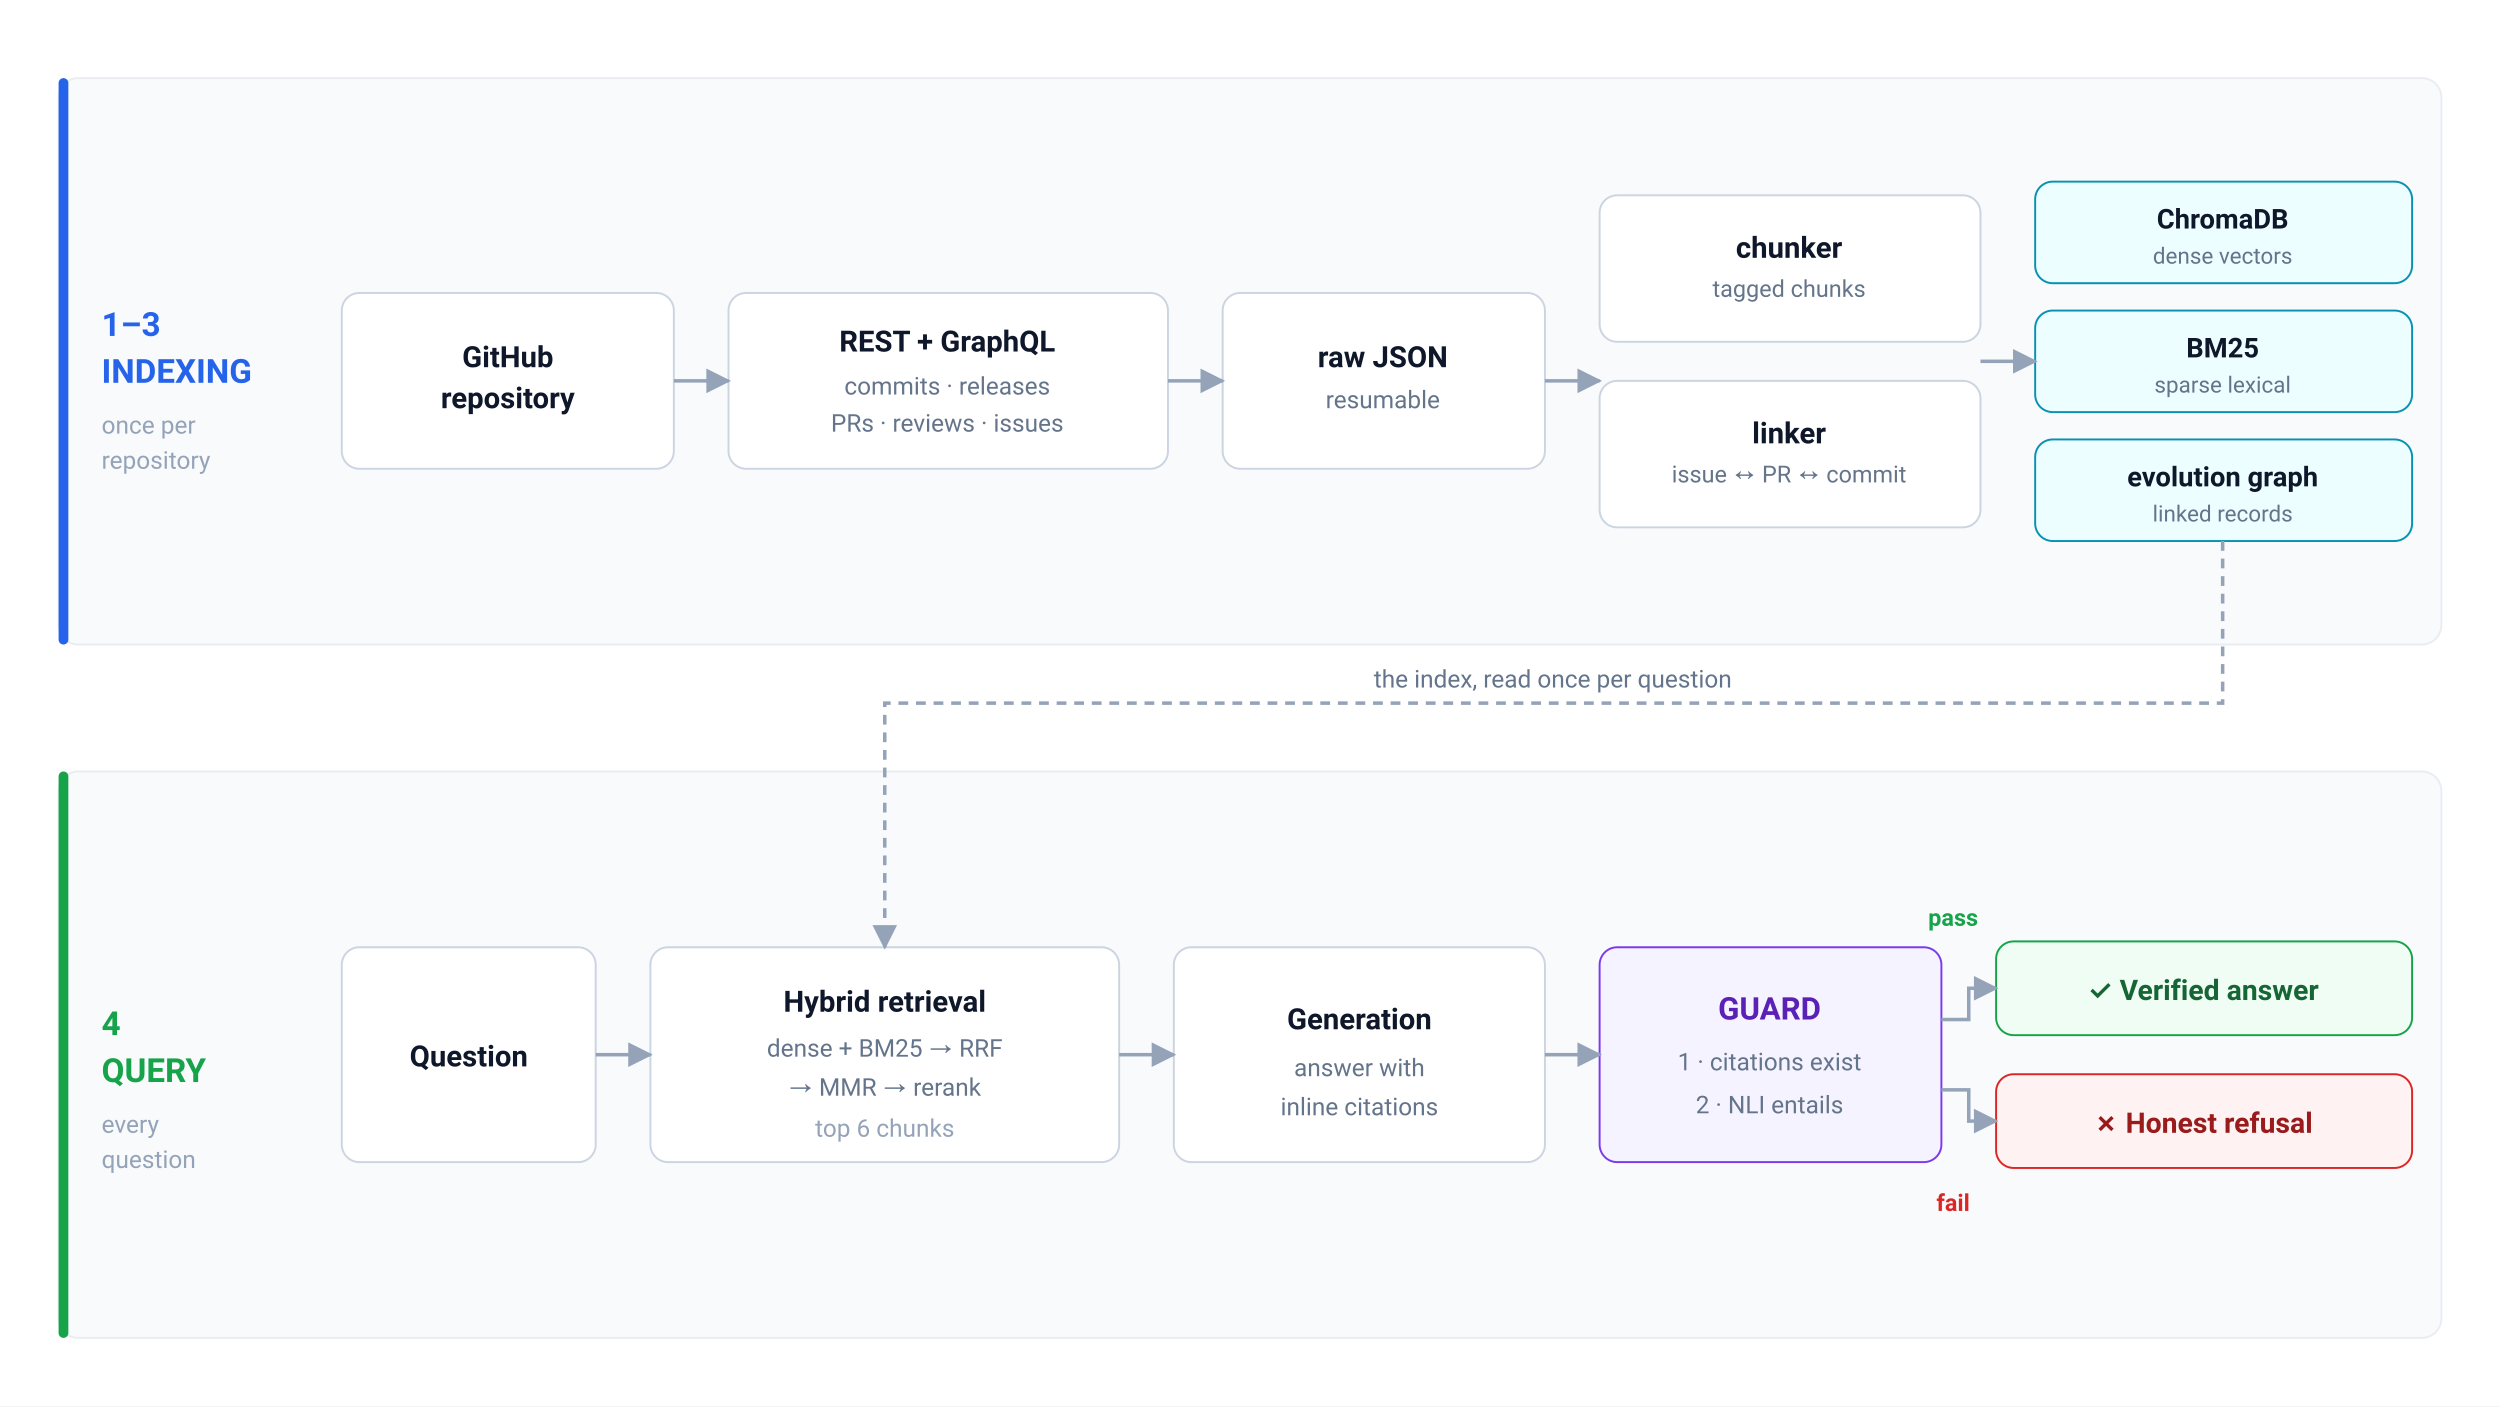
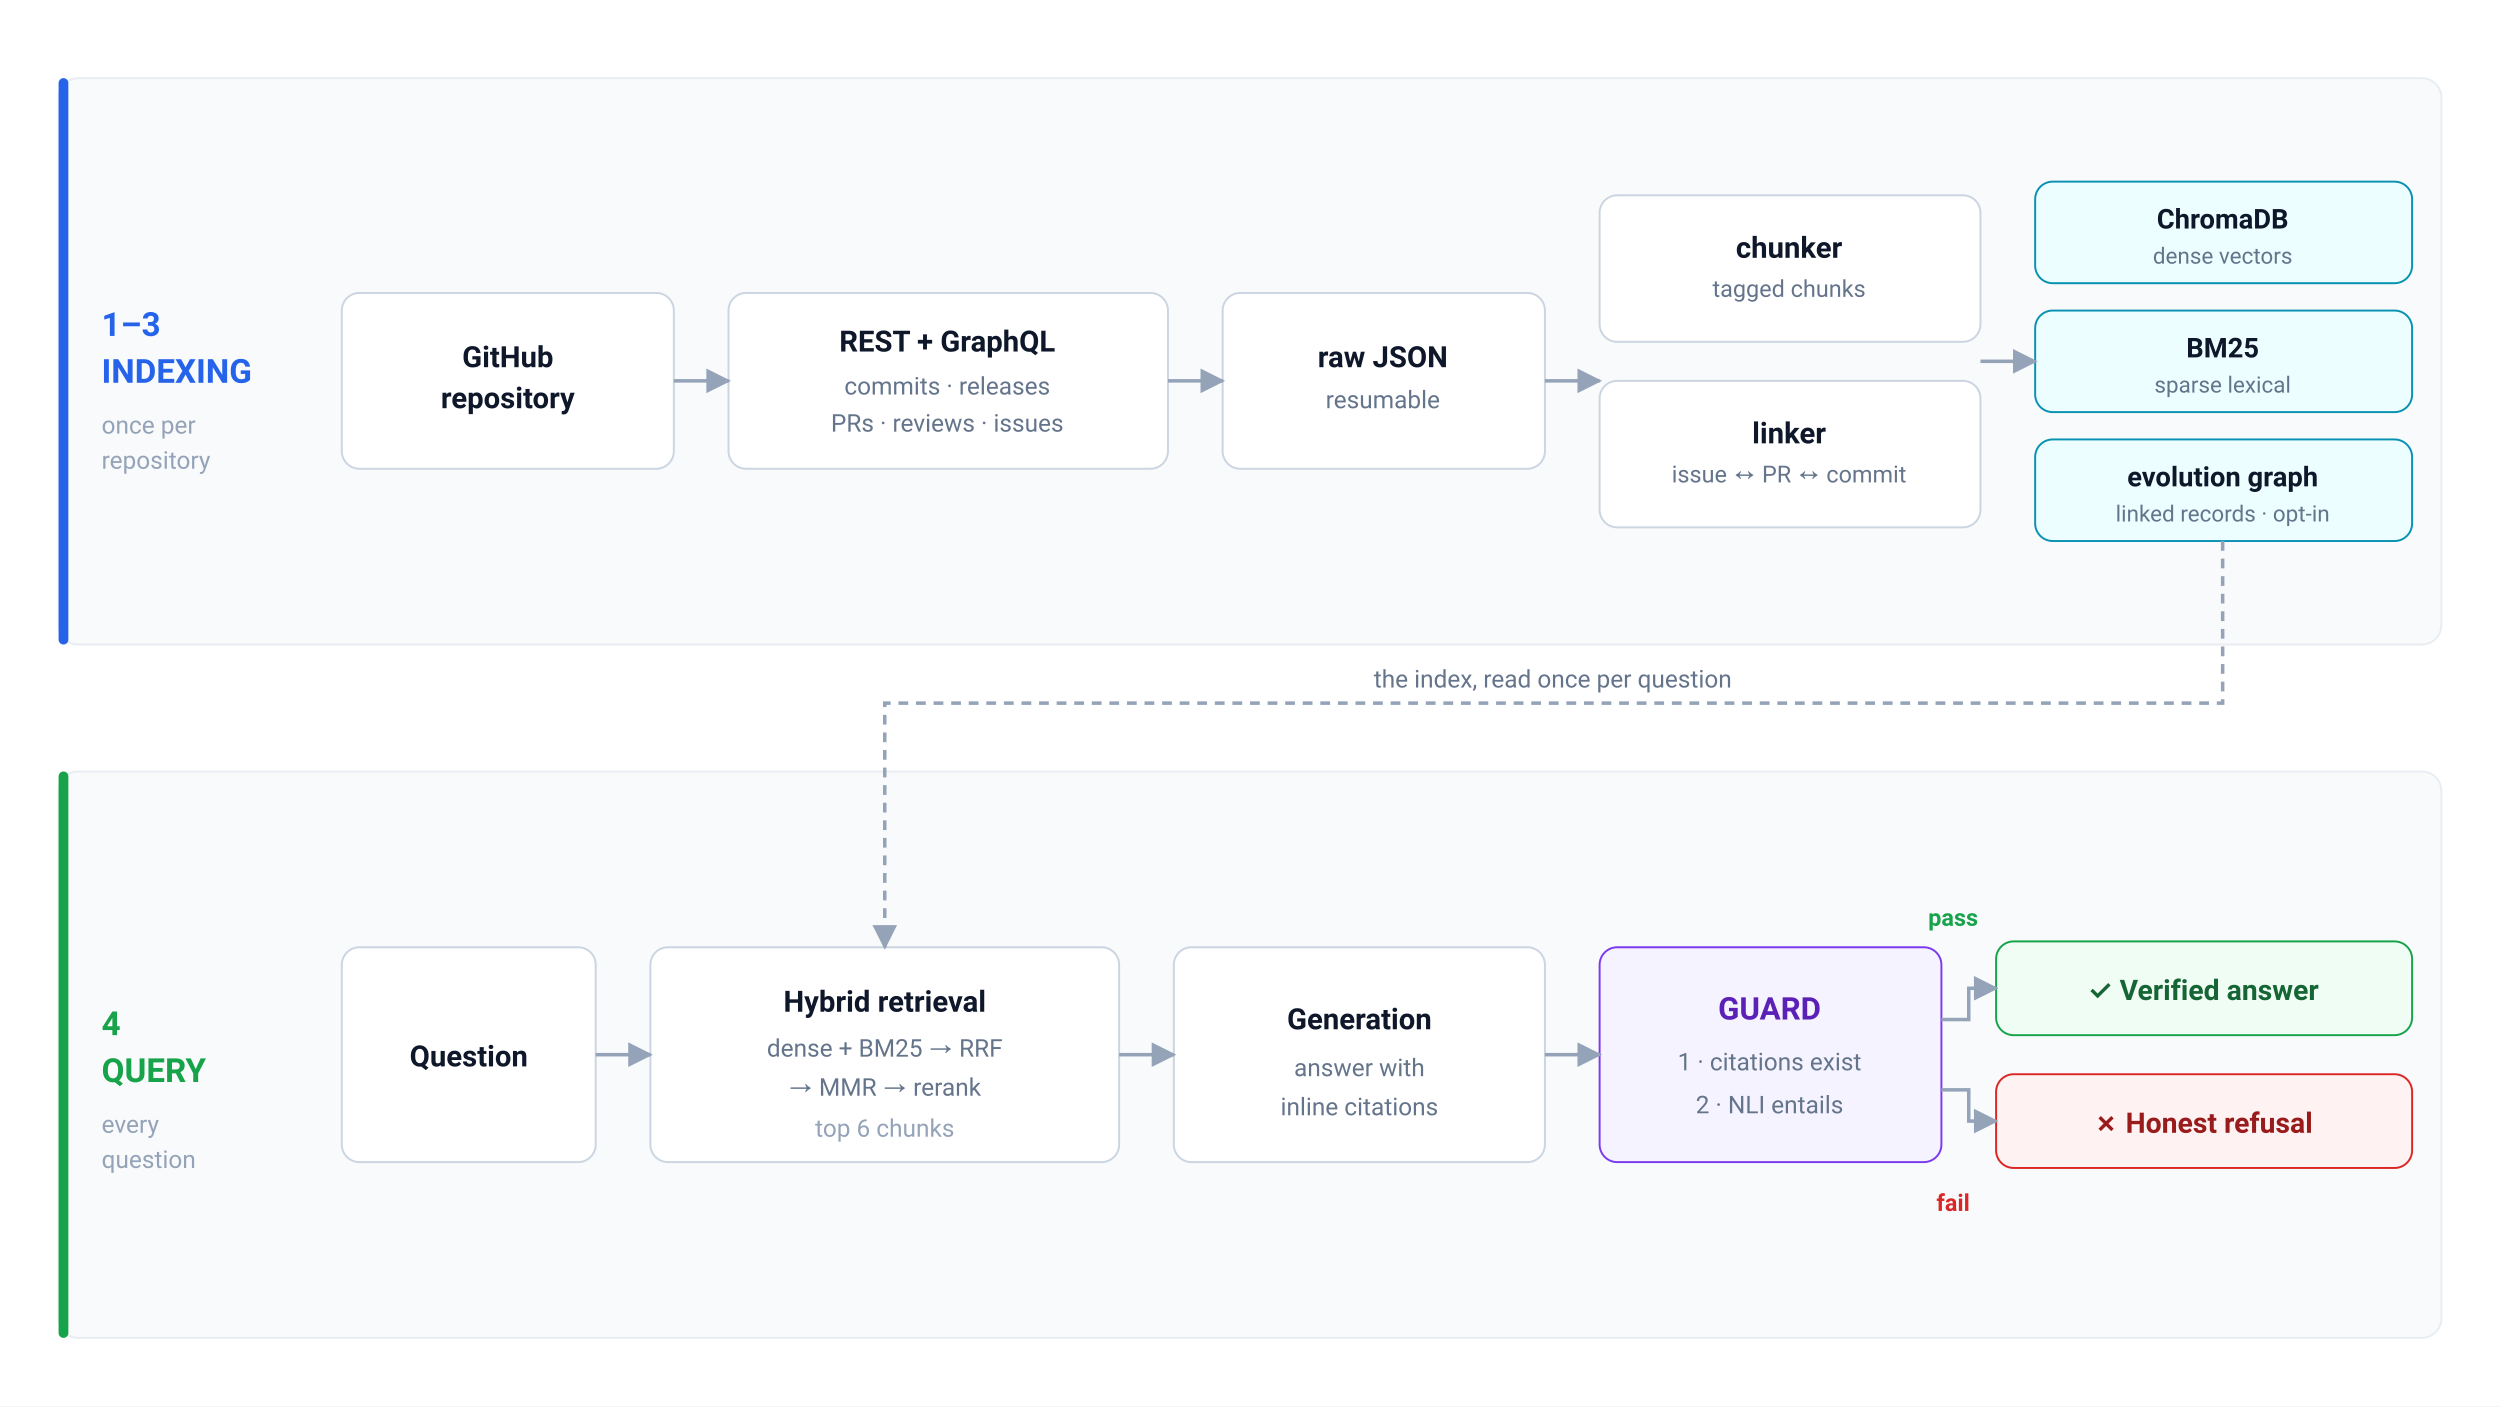
<svg xmlns="http://www.w3.org/2000/svg" viewBox="0 0 1280 720" width="1280" height="720" font-family="system-ui, -apple-system, 'Segoe UI', Roboto, Helvetica, Arial, sans-serif">
  <defs>
    <marker id="a" viewBox="0 0 10 10" refX="9" refY="5" markerWidth="7" markerHeight="7" orient="auto-start-reverse">
      <path d="M0,0 L10,5 L0,10 z" fill="#94a3b8" />
    </marker>
  </defs>
  <rect width="1280" height="720" fill="#ffffff" />
  <rect x="30" y="40" width="1220" height="290" rx="10" fill="#f8fafc" stroke="#e9edf2" />
  <rect x="30" y="40" width="5" height="290" rx="2.5" fill="#2563eb" />
  <text x="52" y="172" font-size="17" font-weight="700" fill="#2563eb">1–3</text>
  <text x="52" y="196" font-size="17" font-weight="700" fill="#2563eb">INDEXING</text>
  <text x="52" y="222" font-size="12.5" fill="#94a3b8">once per</text>
  <text x="52" y="240" font-size="12.5" fill="#94a3b8">repository</text>
  <rect x="175" y="150" width="170" height="90" rx="9" fill="#fff" stroke="#cbd5e1" />
  <text x="260" y="188" text-anchor="middle" font-size="15" font-weight="600" fill="#0f172a">GitHub</text>
  <text x="260" y="209" text-anchor="middle" font-size="15" font-weight="600" fill="#0f172a">repository</text>
  <rect x="373" y="150" width="225" height="90" rx="9" fill="#fff" stroke="#cbd5e1" />
  <text x="485" y="180" text-anchor="middle" font-size="15" font-weight="600" fill="#0f172a">REST + GraphQL</text>
  <text x="485" y="202" text-anchor="middle" font-size="12.5" fill="#64748b">commits · releases</text>
  <text x="485" y="221" text-anchor="middle" font-size="12.5" fill="#64748b">PRs · reviews · issues</text>
  <rect x="626" y="150" width="165" height="90" rx="9" fill="#fff" stroke="#cbd5e1" />
  <text x="708" y="188" text-anchor="middle" font-size="15" font-weight="600" fill="#0f172a">raw JSON</text>
  <text x="708" y="209" text-anchor="middle" font-size="12.5" fill="#64748b">resumable</text>
  <rect x="819" y="100" width="195" height="75" rx="9" fill="#fff" stroke="#cbd5e1" />
  <text x="916" y="132" text-anchor="middle" font-size="15" font-weight="600" fill="#0f172a">chunker</text>
  <text x="916" y="152" text-anchor="middle" font-size="12" fill="#64748b">tagged chunks</text>
  <rect x="819" y="195" width="195" height="75" rx="9" fill="#fff" stroke="#cbd5e1" />
  <text x="916" y="227" text-anchor="middle" font-size="15" font-weight="600" fill="#0f172a">linker</text>
  <text x="916" y="247" text-anchor="middle" font-size="12" fill="#64748b">issue ↔ PR ↔ commit</text>
  <rect x="1042" y="93" width="193" height="52" rx="9" fill="#ecfeff" stroke="#0891b2" />
  <text x="1138" y="117" text-anchor="middle" font-size="14" font-weight="600" fill="#0f172a">ChromaDB</text>
  <text x="1138" y="135" text-anchor="middle" font-size="11.5" fill="#64748b">dense vectors</text>
  <rect x="1042" y="159" width="193" height="52" rx="9" fill="#ecfeff" stroke="#0891b2" />
  <text x="1138" y="183" text-anchor="middle" font-size="14" font-weight="600" fill="#0f172a">BM25</text>
  <text x="1138" y="201" text-anchor="middle" font-size="11.5" fill="#64748b">sparse lexical</text>
  <rect x="1042" y="225" width="193" height="52" rx="9" fill="#ecfeff" stroke="#0891b2" />
  <text x="1138" y="249" text-anchor="middle" font-size="14" font-weight="600" fill="#0f172a">evolution graph</text>
-   <text x="1138" y="267" text-anchor="middle" font-size="11.5" fill="#64748b">linked records</text>
+   <text x="1138" y="267" text-anchor="middle" font-size="11.5" fill="#64748b">linked records · opt-in</text>
  <line x1="345" y1="195" x2="373" y2="195" stroke="#94a3b8" stroke-width="1.8" marker-end="url(#a)" />
  <line x1="598" y1="195" x2="626" y2="195" stroke="#94a3b8" stroke-width="1.8" marker-end="url(#a)" />
  <line x1="791" y1="195" x2="819" y2="195" stroke="#94a3b8" stroke-width="1.8" marker-end="url(#a)" />
  <line x1="1014" y1="185" x2="1042" y2="185" stroke="#94a3b8" stroke-width="1.8" marker-end="url(#a)" />
  <rect x="30" y="395" width="1220" height="290" rx="10" fill="#f8fafc" stroke="#e9edf2" />
  <rect x="30" y="395" width="5" height="290" rx="2.5" fill="#16a34a" />
  <text x="52" y="530" font-size="17" font-weight="700" fill="#16a34a">4</text>
  <text x="52" y="554" font-size="17" font-weight="700" fill="#16a34a">QUERY</text>
  <text x="52" y="580" font-size="12.5" fill="#94a3b8">every</text>
  <text x="52" y="598" font-size="12.5" fill="#94a3b8">question</text>
  <rect x="175" y="485" width="130" height="110" rx="9" fill="#fff" stroke="#cbd5e1" />
  <text x="240" y="546" text-anchor="middle" font-size="15" font-weight="600" fill="#0f172a">Question</text>
  <rect x="333" y="485" width="240" height="110" rx="9" fill="#fff" stroke="#cbd5e1" />
  <text x="453" y="518" text-anchor="middle" font-size="15" font-weight="600" fill="#0f172a">Hybrid retrieval</text>
  <text x="453" y="541" text-anchor="middle" font-size="12.5" fill="#64748b">dense + BM25 → RRF</text>
  <text x="453" y="561" text-anchor="middle" font-size="12.5" fill="#64748b">→ MMR → rerank</text>
  <text x="453" y="582" text-anchor="middle" font-size="12.5" fill="#94a3b8">top 6 chunks</text>
  <rect x="601" y="485" width="190" height="110" rx="9" fill="#fff" stroke="#cbd5e1" />
  <text x="696" y="527" text-anchor="middle" font-size="15" font-weight="600" fill="#0f172a">Generation</text>
  <text x="696" y="551" text-anchor="middle" font-size="12.5" fill="#64748b">answer with</text>
  <text x="696" y="571" text-anchor="middle" font-size="12.5" fill="#64748b">inline citations</text>
  <rect x="819" y="485" width="175" height="110" rx="9" fill="#f5f3ff" stroke="#7c3aed" />
  <text x="906" y="522" text-anchor="middle" font-size="16" font-weight="700" fill="#5b21b6">GUARD</text>
  <text x="906" y="548" text-anchor="middle" font-size="12.5" fill="#64748b">1 · citations exist</text>
  <text x="906" y="570" text-anchor="middle" font-size="12.5" fill="#64748b">2 · NLI entails</text>
  <rect x="1022" y="482" width="213" height="48" rx="9" fill="#f0fdf4" stroke="#16a34a" />
  <text x="1128" y="512" text-anchor="middle" font-size="14.5" font-weight="600" fill="#166534">✓ Verified answer</text>
  <rect x="1022" y="550" width="213" height="48" rx="9" fill="#fef2f2" stroke="#dc2626" />
  <text x="1128" y="580" text-anchor="middle" font-size="14.5" font-weight="600" fill="#991b1b">✗ Honest refusal</text>
  <line x1="305" y1="540" x2="333" y2="540" stroke="#94a3b8" stroke-width="1.8" marker-end="url(#a)" />
  <line x1="573" y1="540" x2="601" y2="540" stroke="#94a3b8" stroke-width="1.8" marker-end="url(#a)" />
  <line x1="791" y1="540" x2="819" y2="540" stroke="#94a3b8" stroke-width="1.8" marker-end="url(#a)" />
  <path d="M994,522 L1008,522 L1008,506 L1022,506" fill="none" stroke="#94a3b8" stroke-width="1.8" marker-end="url(#a)" />
  <path d="M994,558 L1008,558 L1008,574 L1022,574" fill="none" stroke="#94a3b8" stroke-width="1.8" marker-end="url(#a)" />
  <text x="1000" y="474" text-anchor="middle" font-size="12" font-weight="600" fill="#16a34a">pass</text>
  <text x="1000" y="620" text-anchor="middle" font-size="12" font-weight="600" fill="#dc2626">fail</text>
  <path d="M1138,277 L1138,360 L453,360 L453,485" fill="none" stroke="#94a3b8" stroke-width="1.8" stroke-dasharray="5 4" marker-end="url(#a)" />
  <text x="795" y="352" text-anchor="middle" font-size="12.5" fill="#64748b">the index, read once per question</text>
</svg>
